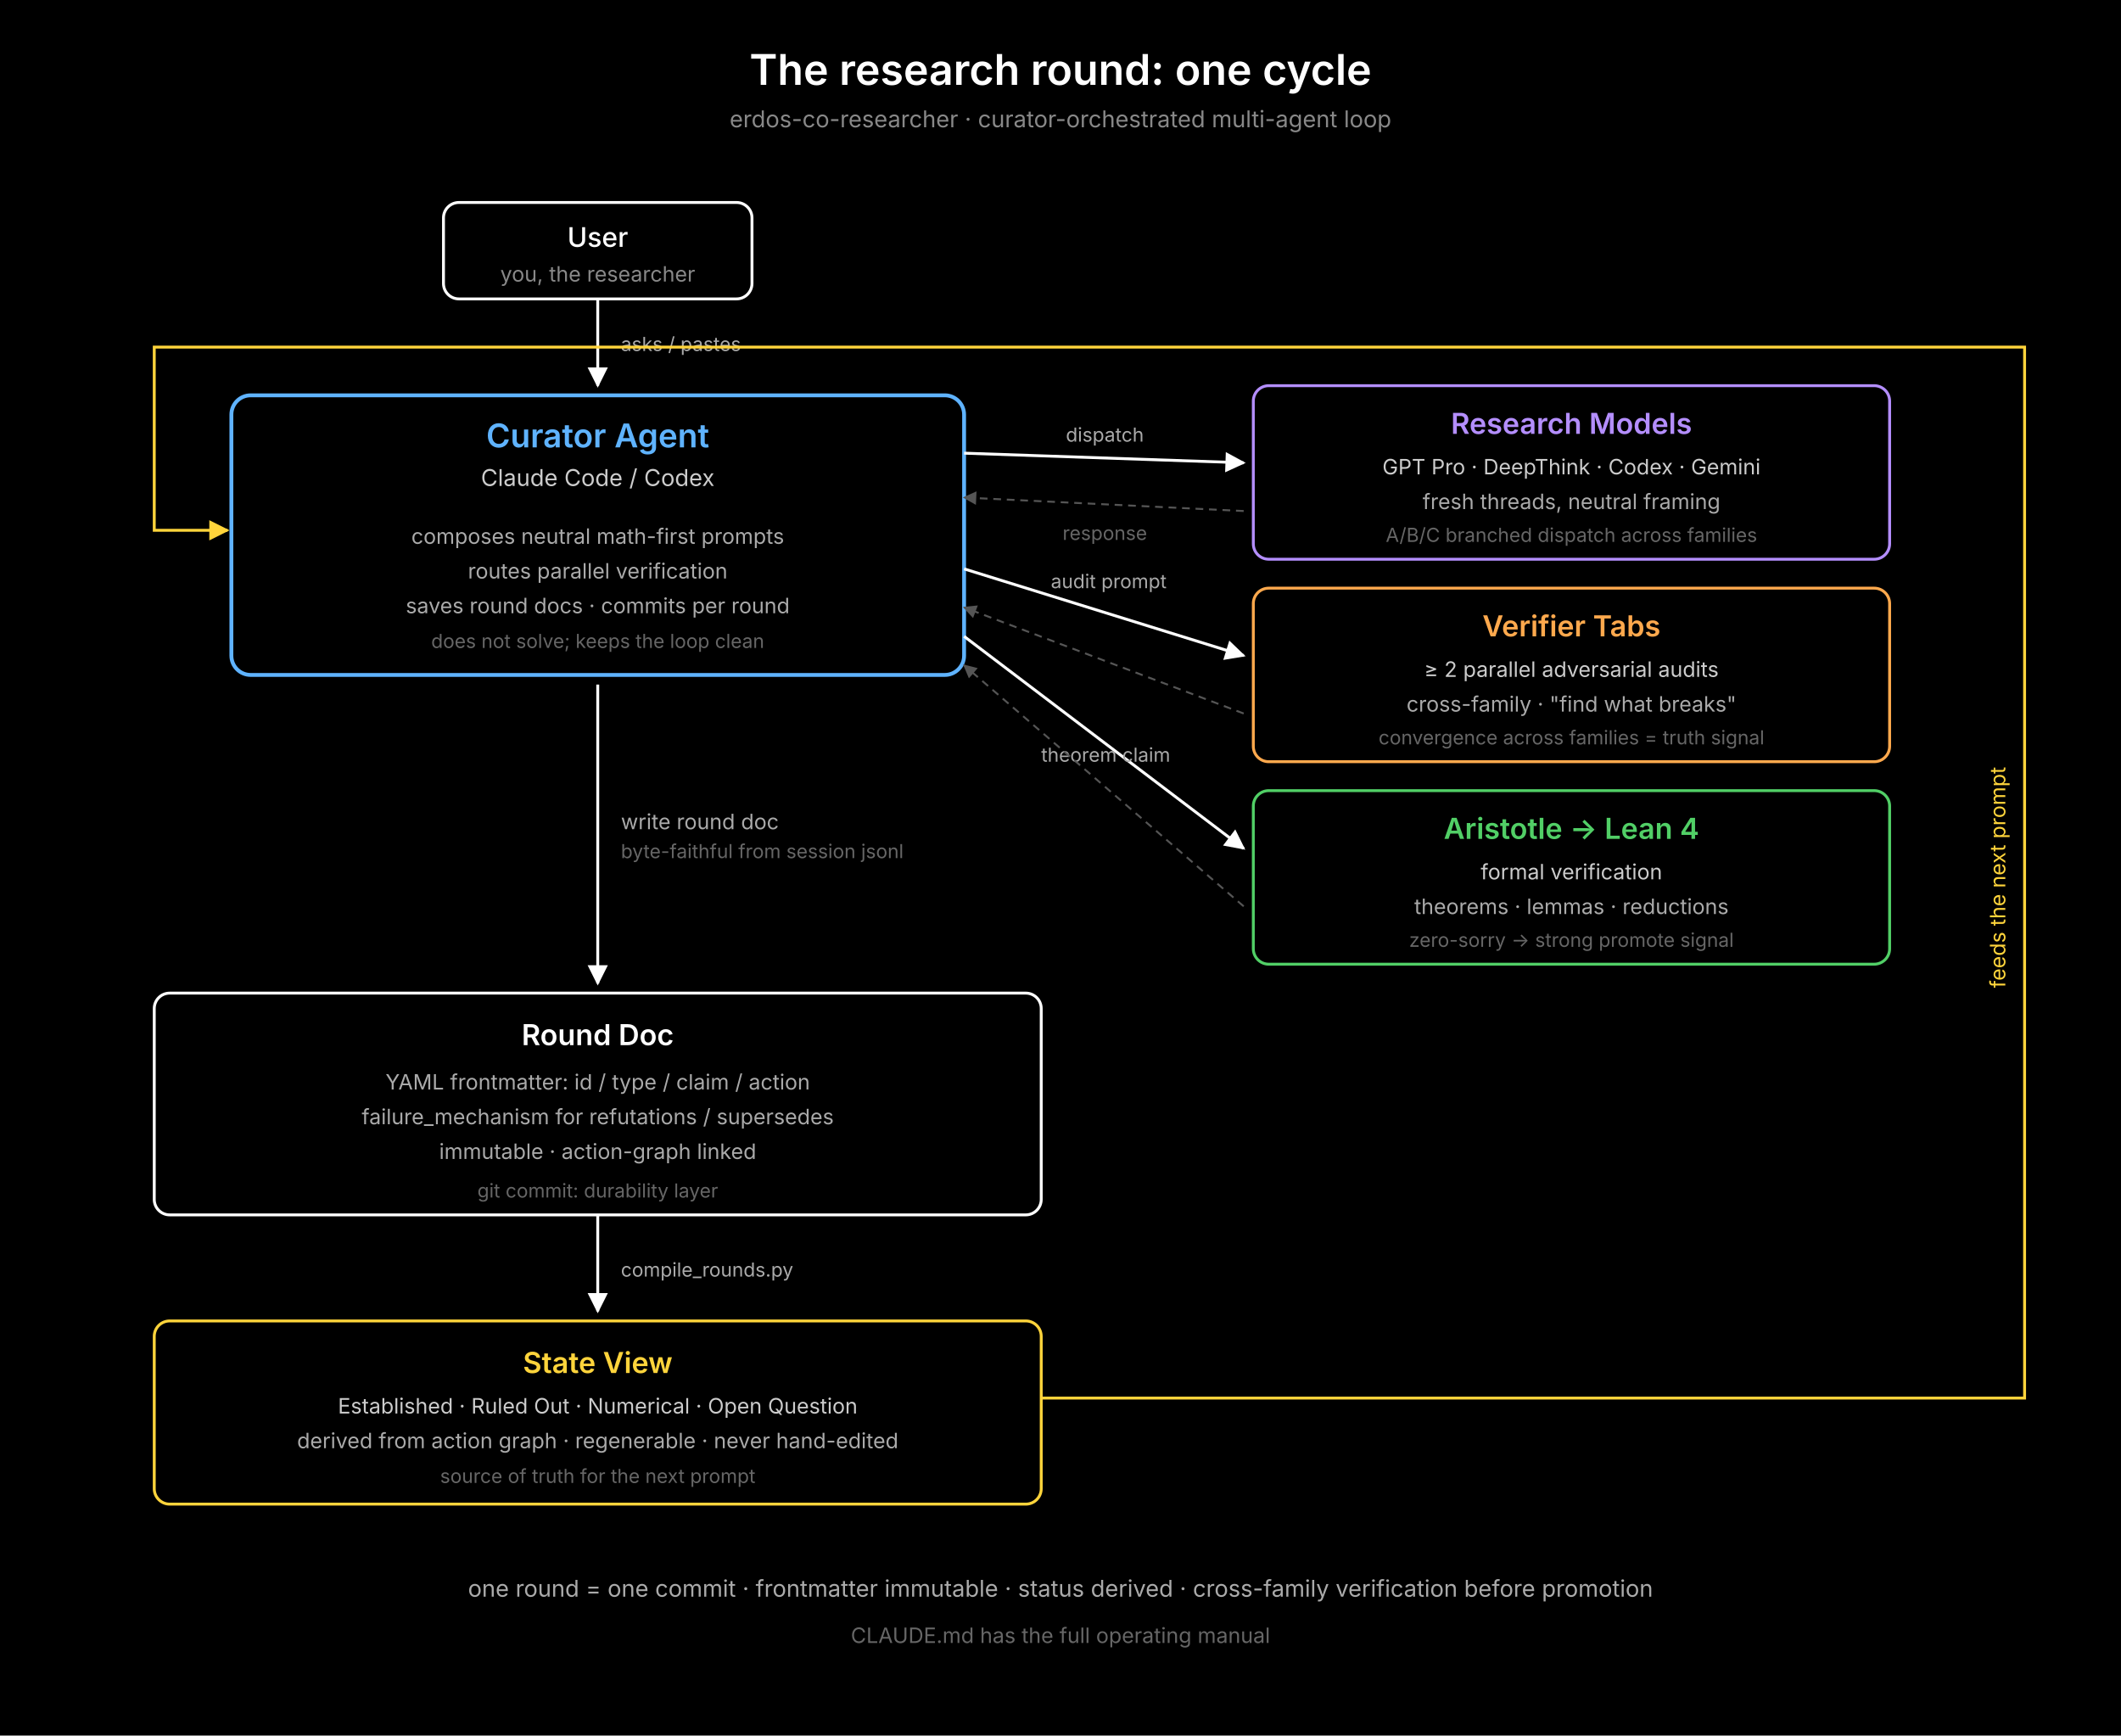
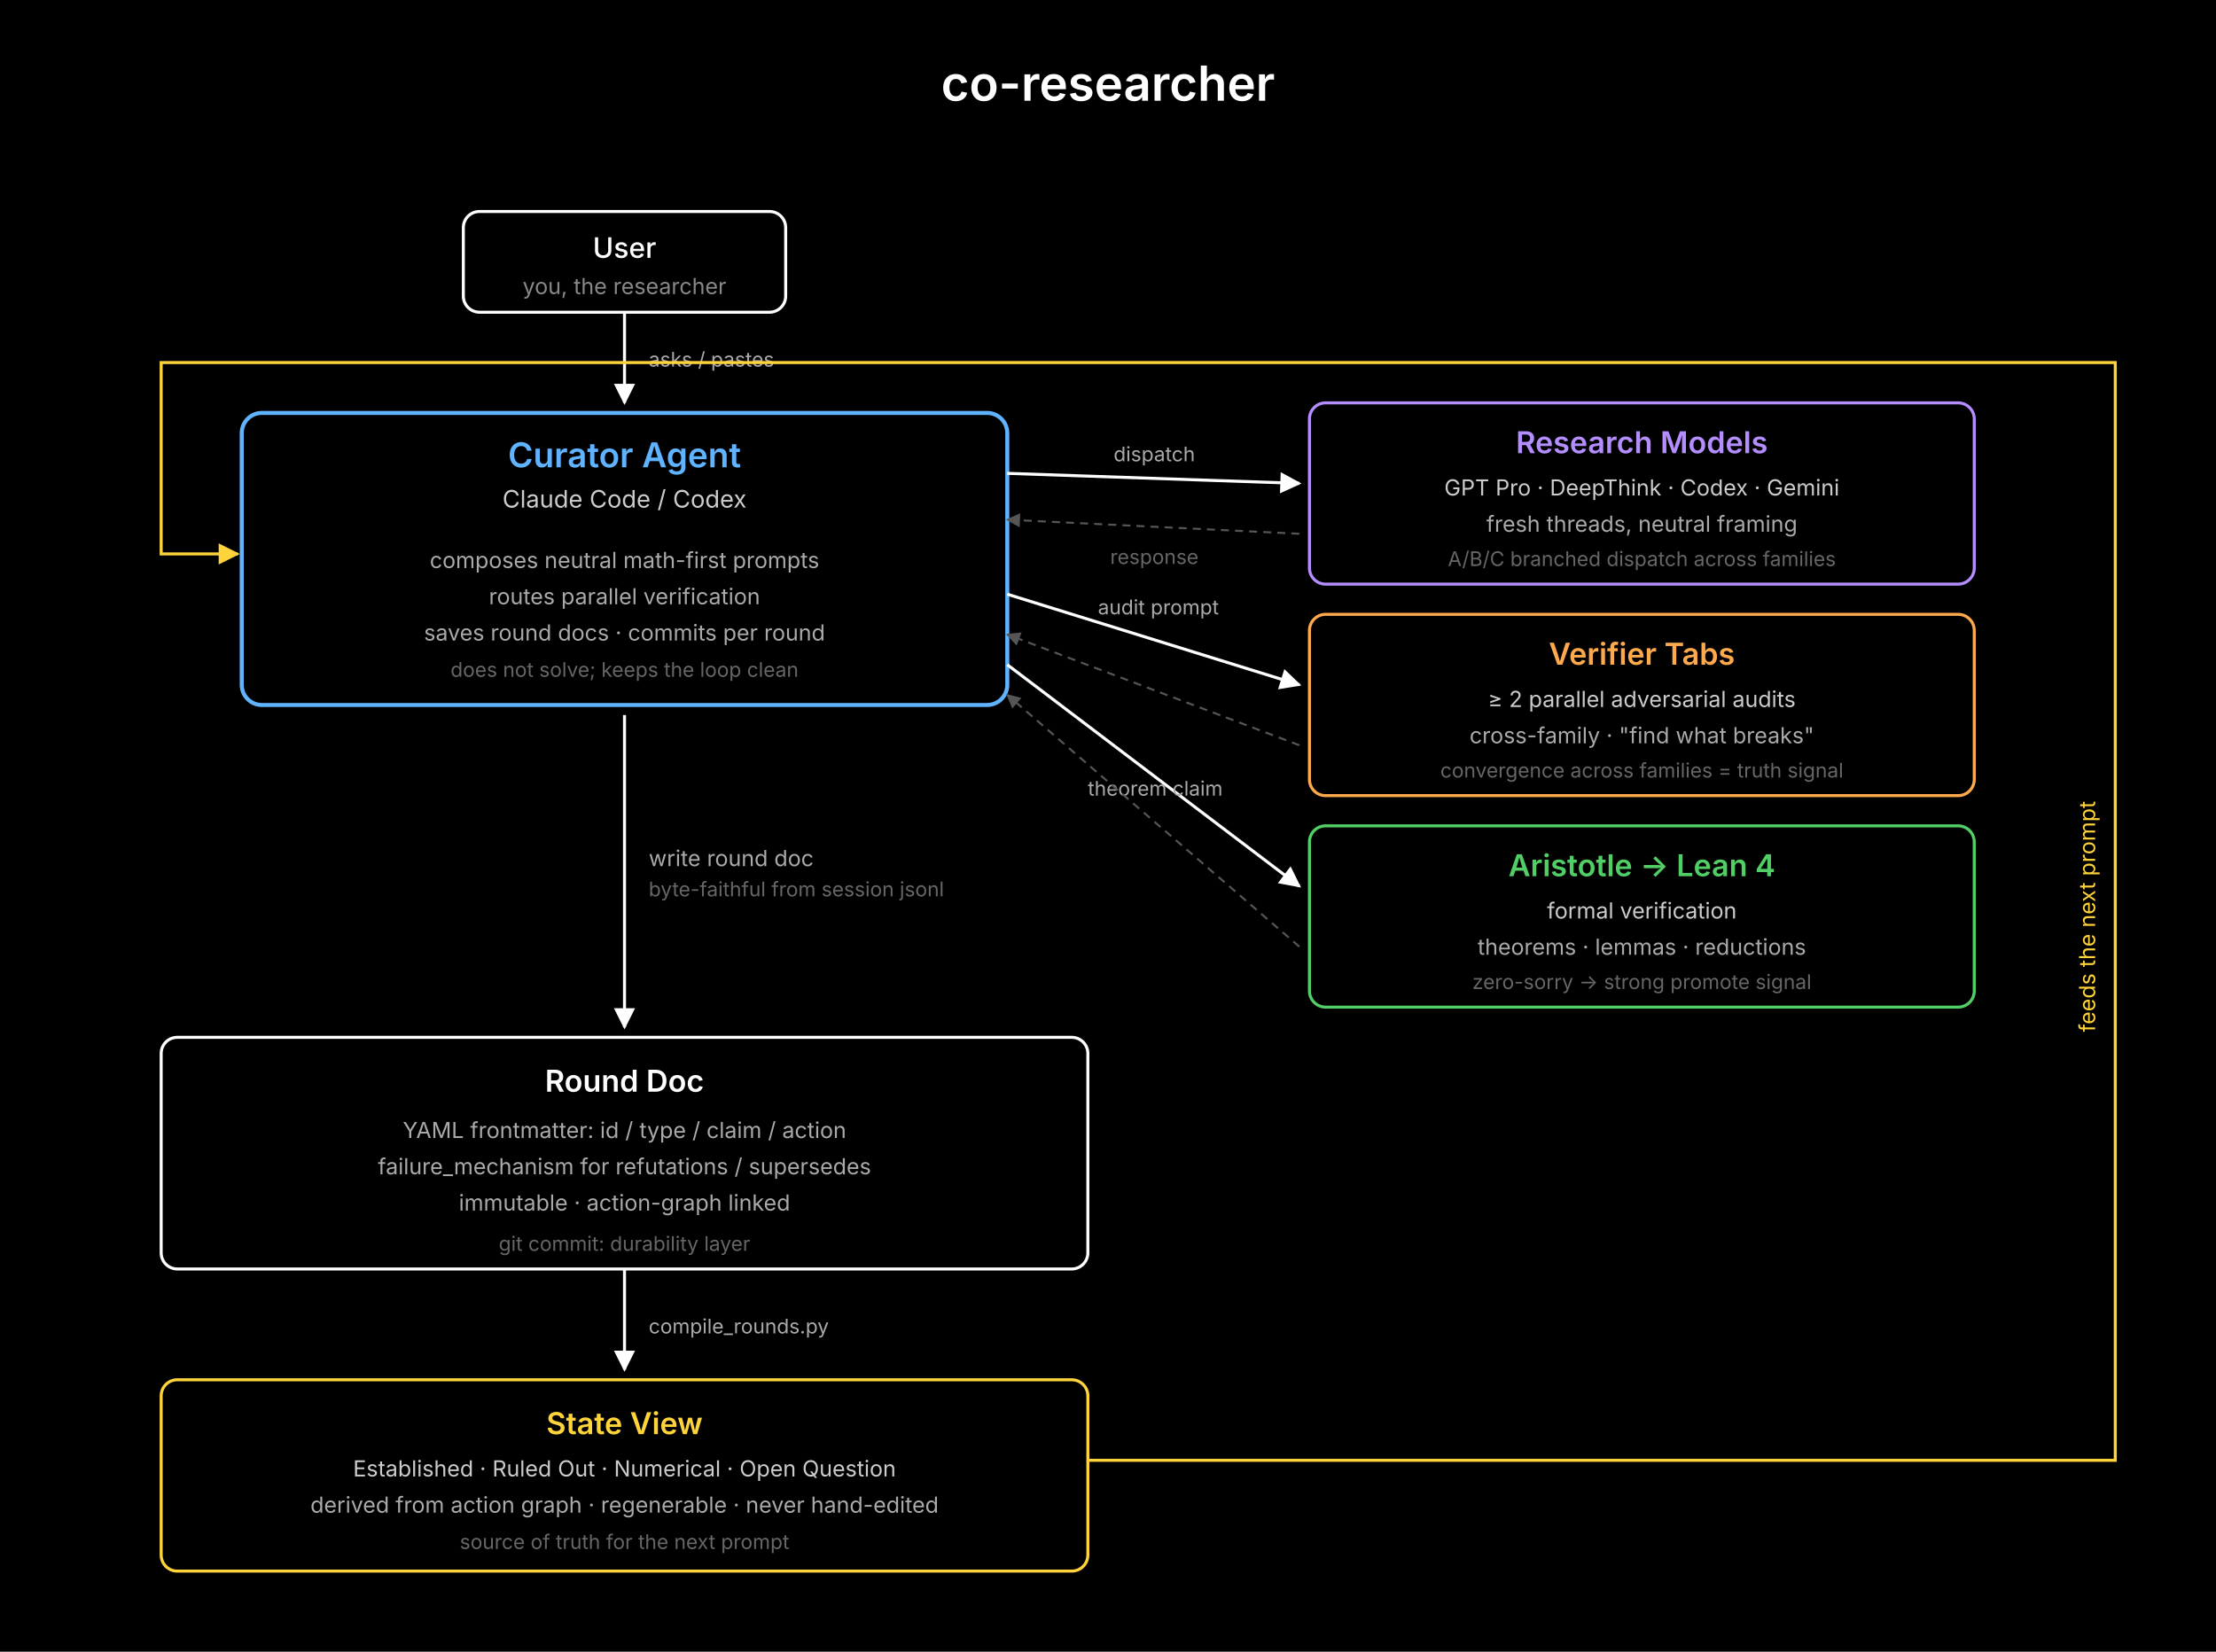
- <svg xmlns="http://www.w3.org/2000/svg" viewBox="0 0 1100 900" font-family="system-ui, -apple-system, 'Segoe UI', sans-serif">
+ <svg xmlns="http://www.w3.org/2000/svg" viewBox="0 0 1100 820" font-family="system-ui, -apple-system, 'Segoe UI', sans-serif">
  <rect width="100%" height="100%" fill="#000" />
  <defs>
    <marker id="arrow" viewBox="0 0 10 10" refX="9" refY="5" markerWidth="7" markerHeight="7" orient="auto">
      <path d="M0,0 L10,5 L0,10 z" fill="#fff" />
    </marker>
    <marker id="arrow-yellow" viewBox="0 0 10 10" refX="9" refY="5" markerWidth="7" markerHeight="7" orient="auto">
      <path d="M0,0 L10,5 L0,10 z" fill="#ffd43b" />
    </marker>
    <marker id="arrow-dim" viewBox="0 0 10 10" refX="9" refY="5" markerWidth="7" markerHeight="7" orient="auto">
      <path d="M0,0 L10,5 L0,10 z" fill="#555" />
    </marker>
  </defs>
-   <text x="550" y="44" text-anchor="middle" fill="#fff" font-size="22" font-weight="600">The research round: one cycle</text>
-   <text x="550" y="66" text-anchor="middle" fill="#888" font-size="12">erdos-co-researcher · curator-orchestrated multi-agent loop</text>
+   <text x="550" y="50" text-anchor="middle" fill="#fff" font-size="24" font-weight="600">co-researcher</text>
  <rect x="230" y="105" width="160" height="50" rx="8" fill="none" stroke="#fff" stroke-width="1.5" />
  <text x="310" y="128" text-anchor="middle" fill="#fff" font-size="14" font-weight="500">User</text>
  <text x="310" y="146" text-anchor="middle" fill="#888" font-size="11">you, the researcher</text>
  <line x1="310" y1="155" x2="310" y2="200" stroke="#fff" stroke-width="1.5" marker-end="url(#arrow)" />
  <text x="322" y="182" fill="#aaa" font-size="10">asks / pastes</text>
  <rect x="120" y="205" width="380" height="145" rx="10" fill="none" stroke="#5fb3ff" stroke-width="2" />
  <text x="310" y="232" text-anchor="middle" fill="#5fb3ff" font-size="17" font-weight="600">Curator Agent</text>
  <text x="310" y="252" text-anchor="middle" fill="#ccc" font-size="12">Claude Code / Codex</text>
  <text x="310" y="282" text-anchor="middle" fill="#aaa" font-size="11">composes neutral math-first prompts</text>
  <text x="310" y="300" text-anchor="middle" fill="#aaa" font-size="11">routes parallel verification</text>
  <text x="310" y="318" text-anchor="middle" fill="#aaa" font-size="11">saves round docs · commits per round</text>
  <text x="310" y="336" text-anchor="middle" fill="#666" font-size="10">does not solve; keeps the loop clean</text>
  <line x1="500" y1="235" x2="645" y2="240" stroke="#fff" stroke-width="1.5" marker-end="url(#arrow)" />
  <text x="573" y="229" text-anchor="middle" fill="#aaa" font-size="10">dispatch</text>
  <line x1="645" y1="265" x2="500" y2="258" stroke="#555" stroke-width="1" stroke-dasharray="4,3" marker-end="url(#arrow-dim)" />
  <text x="573" y="280" text-anchor="middle" fill="#666" font-size="10">response</text>
  <rect x="650" y="200" width="330" height="90" rx="8" fill="none" stroke="#b48eff" stroke-width="1.5" />
  <text x="815" y="225" text-anchor="middle" fill="#b48eff" font-size="15" font-weight="600">Research Models</text>
  <text x="815" y="246" text-anchor="middle" fill="#ccc" font-size="11">GPT Pro · DeepThink · Codex · Gemini</text>
  <text x="815" y="264" text-anchor="middle" fill="#aaa" font-size="11">fresh threads, neutral framing</text>
  <text x="815" y="281" text-anchor="middle" fill="#666" font-size="10">A/B/C branched dispatch across families</text>
  <line x1="500" y1="295" x2="645" y2="340" stroke="#fff" stroke-width="1.5" marker-end="url(#arrow)" />
  <text x="545" y="305" fill="#aaa" font-size="10">audit prompt</text>
  <line x1="645" y1="370" x2="500" y2="315" stroke="#555" stroke-width="1" stroke-dasharray="4,3" marker-end="url(#arrow-dim)" />
  <rect x="650" y="305" width="330" height="90" rx="8" fill="none" stroke="#ffa94d" stroke-width="1.5" />
  <text x="815" y="330" text-anchor="middle" fill="#ffa94d" font-size="15" font-weight="600">Verifier Tabs</text>
  <text x="815" y="351" text-anchor="middle" fill="#ccc" font-size="11">≥ 2 parallel adversarial audits</text>
  <text x="815" y="369" text-anchor="middle" fill="#aaa" font-size="11">cross-family · "find what breaks"</text>
  <text x="815" y="386" text-anchor="middle" fill="#666" font-size="10">convergence across families = truth signal</text>
  <line x1="500" y1="330" x2="645" y2="440" stroke="#fff" stroke-width="1.5" marker-end="url(#arrow)" />
  <text x="540" y="395" fill="#aaa" font-size="10">theorem claim</text>
  <line x1="645" y1="470" x2="500" y2="345" stroke="#555" stroke-width="1" stroke-dasharray="4,3" marker-end="url(#arrow-dim)" />
  <rect x="650" y="410" width="330" height="90" rx="8" fill="none" stroke="#51cf66" stroke-width="1.5" />
  <text x="815" y="435" text-anchor="middle" fill="#51cf66" font-size="15" font-weight="600">Aristotle → Lean 4</text>
  <text x="815" y="456" text-anchor="middle" fill="#ccc" font-size="11">formal verification</text>
  <text x="815" y="474" text-anchor="middle" fill="#aaa" font-size="11">theorems · lemmas · reductions</text>
  <text x="815" y="491" text-anchor="middle" fill="#666" font-size="10">zero-sorry → strong promote signal</text>
  <line x1="310" y1="355" x2="310" y2="510" stroke="#fff" stroke-width="1.5" marker-end="url(#arrow)" />
  <text x="322" y="430" fill="#aaa" font-size="11">write round doc</text>
  <text x="322" y="445" fill="#666" font-size="10">byte-faithful from session jsonl</text>
  <rect x="80" y="515" width="460" height="115" rx="8" fill="none" stroke="#fff" stroke-width="1.5" />
  <text x="310" y="542" text-anchor="middle" fill="#fff" font-size="15" font-weight="600">Round Doc</text>
  <text x="310" y="565" text-anchor="middle" fill="#aaa" font-size="11">YAML frontmatter: id / type / claim / action</text>
  <text x="310" y="583" text-anchor="middle" fill="#aaa" font-size="11">failure_mechanism for refutations / supersedes</text>
  <text x="310" y="601" text-anchor="middle" fill="#aaa" font-size="11">immutable · action-graph linked</text>
  <text x="310" y="621" text-anchor="middle" fill="#666" font-size="10">git commit: durability layer</text>
  <line x1="310" y1="630" x2="310" y2="680" stroke="#fff" stroke-width="1.5" marker-end="url(#arrow)" />
  <text x="322" y="662" fill="#aaa" font-size="10">compile_rounds.py</text>
  <rect x="80" y="685" width="460" height="95" rx="8" fill="none" stroke="#ffd43b" stroke-width="1.5" />
  <text x="310" y="712" text-anchor="middle" fill="#ffd43b" font-size="15" font-weight="600">State View</text>
  <text x="310" y="733" text-anchor="middle" fill="#ccc" font-size="11">Established · Ruled Out · Numerical · Open Question</text>
  <text x="310" y="751" text-anchor="middle" fill="#aaa" font-size="11">derived from action graph · regenerable · never hand-edited</text>
  <text x="310" y="769" text-anchor="middle" fill="#666" font-size="10">source of truth for the next prompt</text>
  <polyline points="540,725 1050,725 1050,180 80,180 80,275 118,275" stroke="#ffd43b" stroke-width="1.5" fill="none" marker-end="url(#arrow-yellow)" />
  <text x="1040" y="455" fill="#ffd43b" font-size="11" text-anchor="middle" transform="rotate(-90 1040 455)">feeds the next prompt</text>
-   <text x="550" y="828" text-anchor="middle" fill="#aaa" font-size="12">one round = one commit · frontmatter immutable · status derived · cross-family verification before promotion</text>
-   <text x="550" y="852" text-anchor="middle" fill="#666" font-size="11">CLAUDE.md has the full operating manual</text>
</svg>
